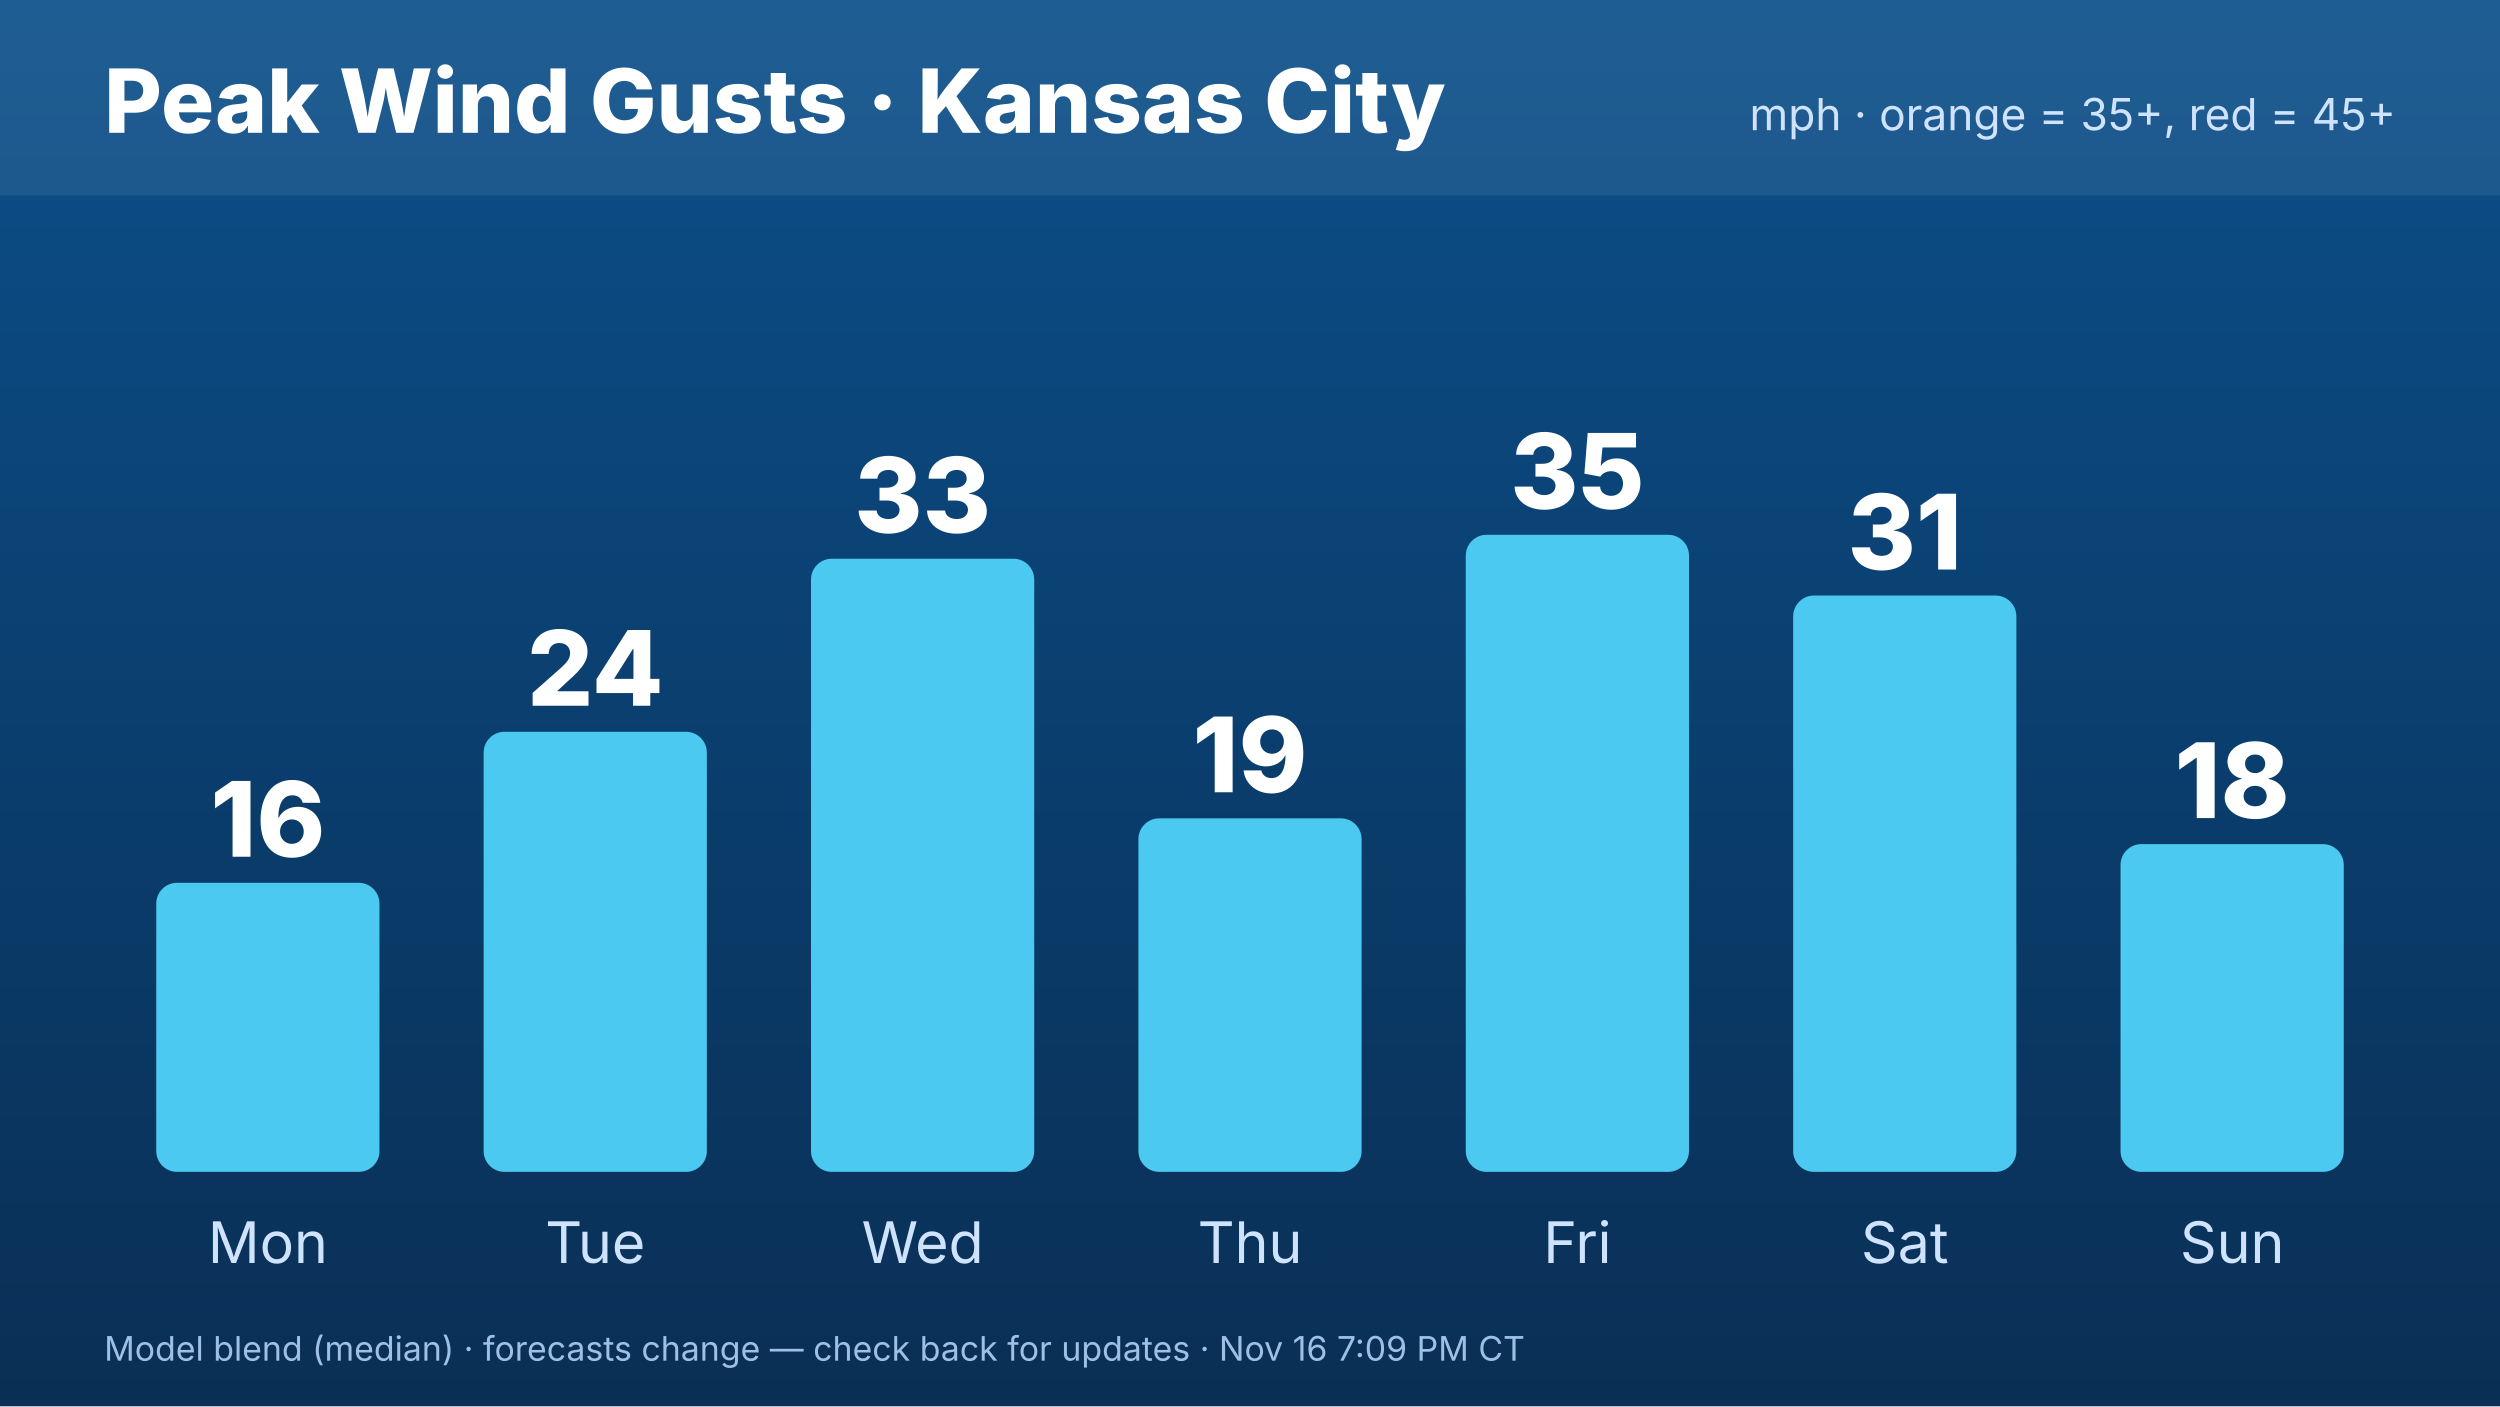
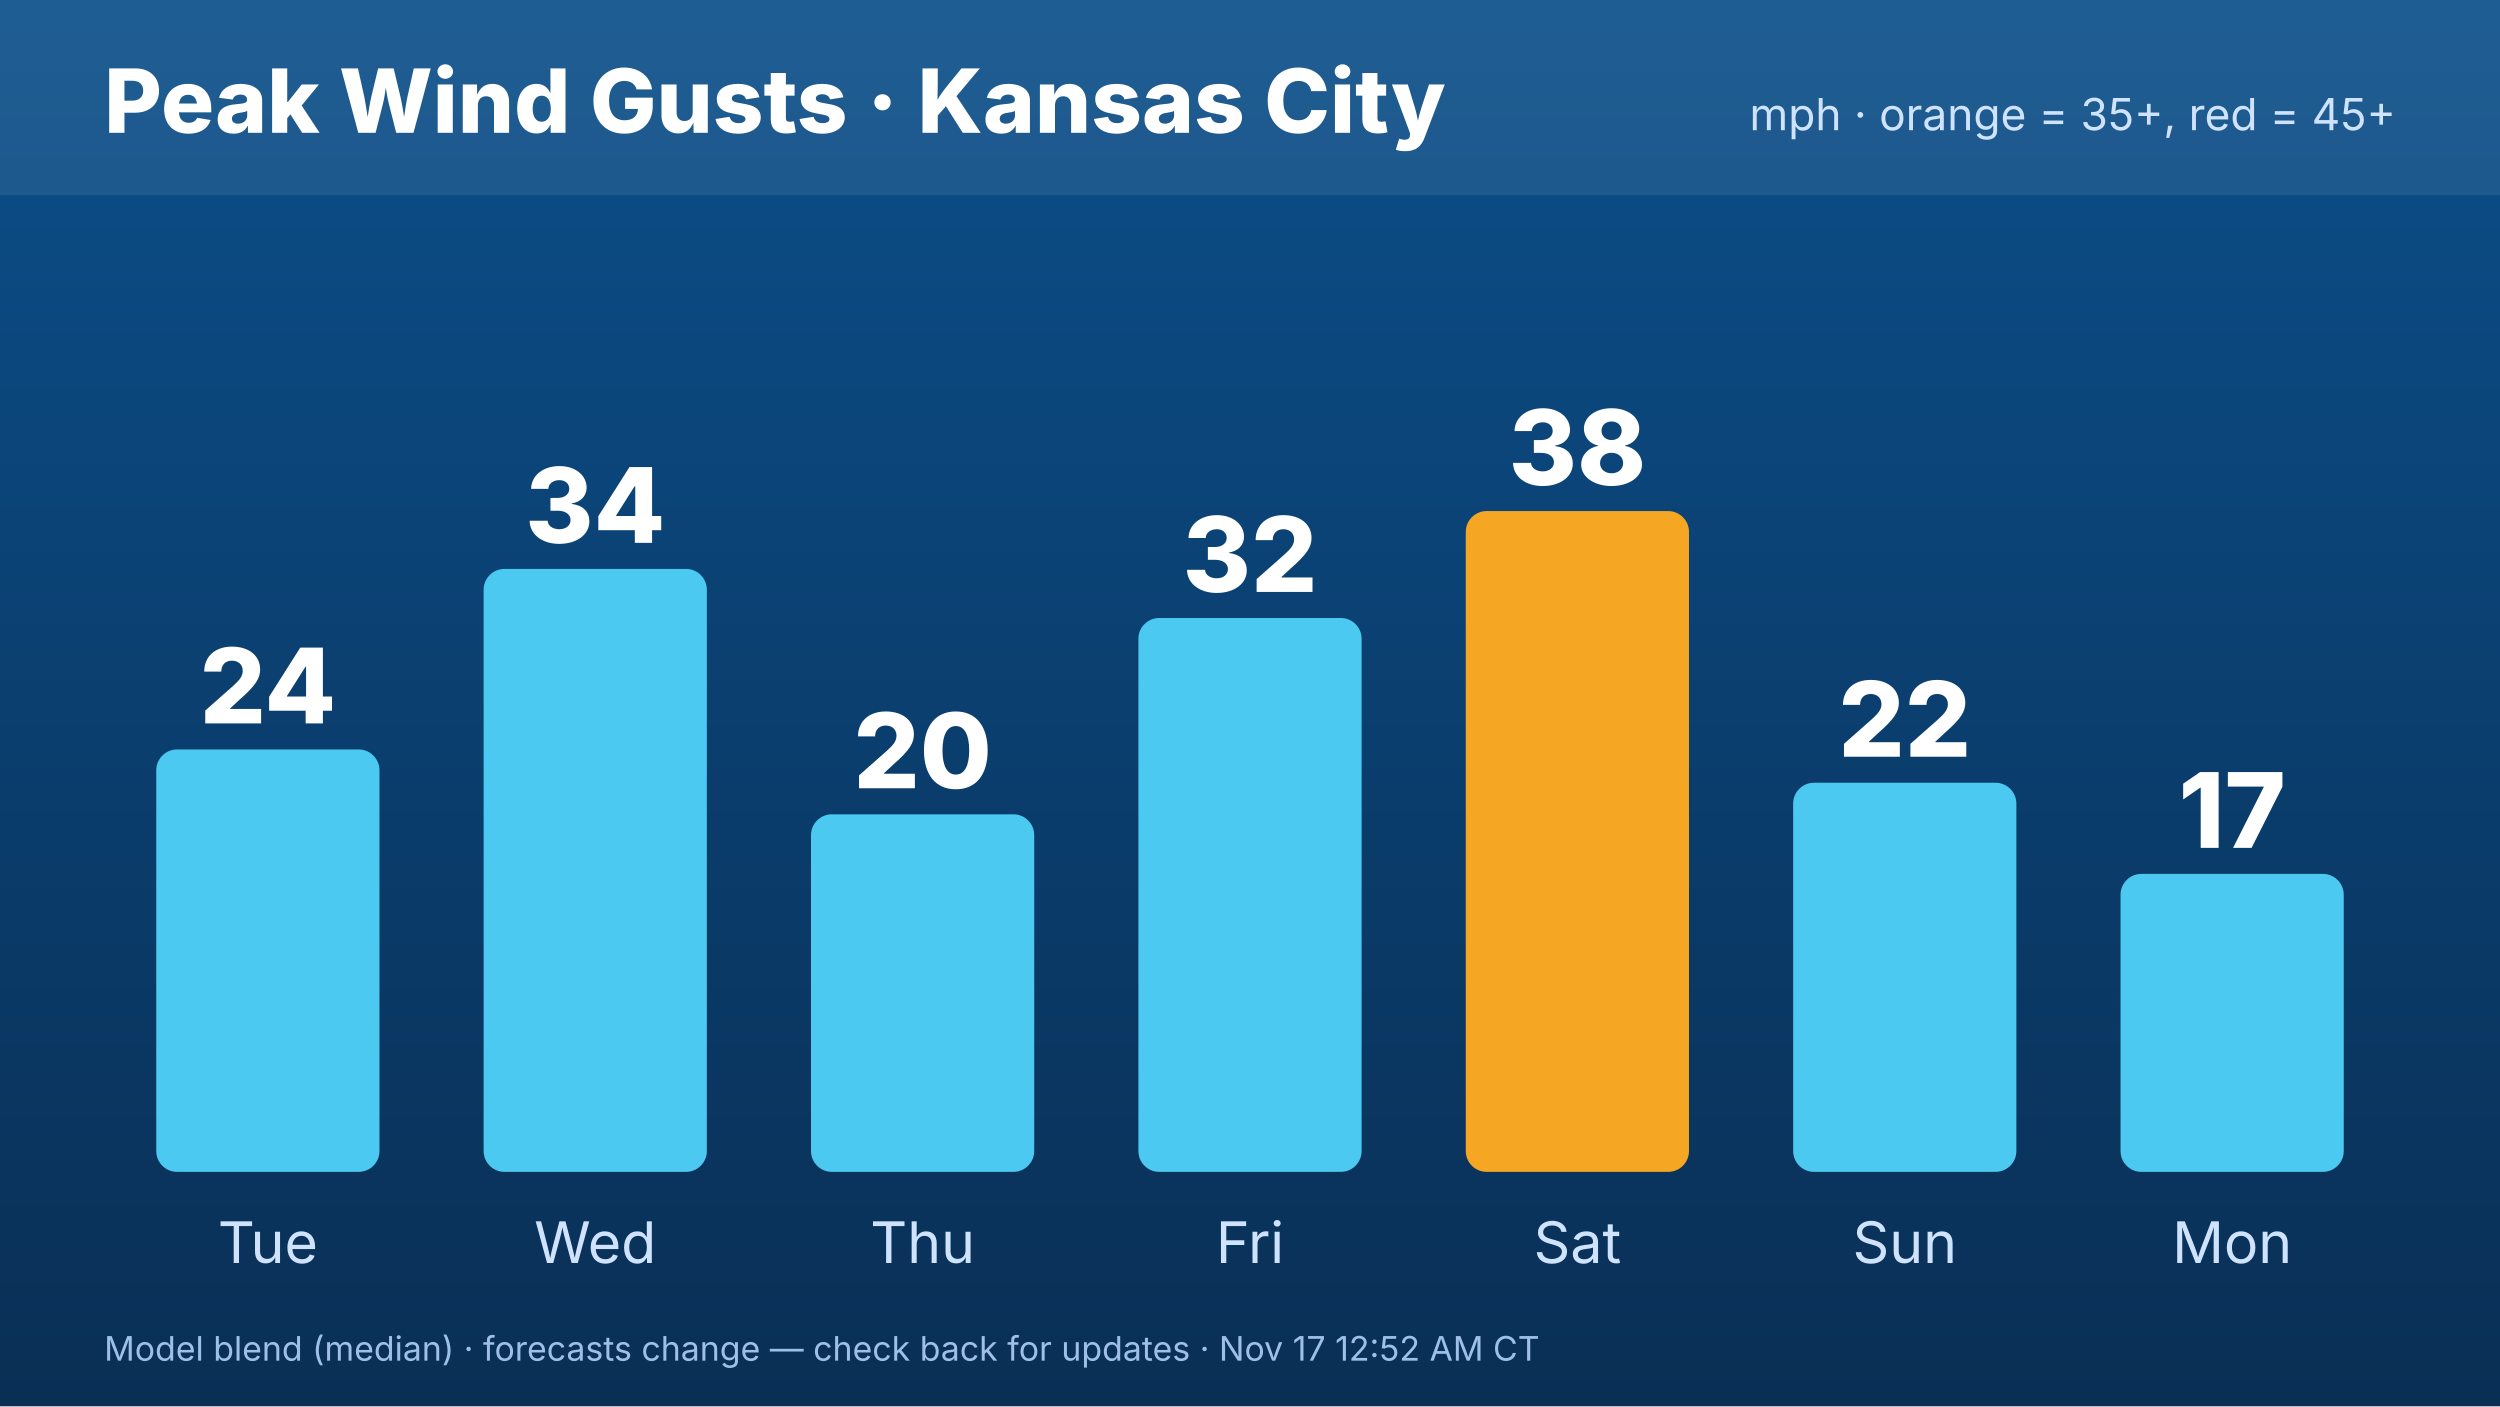
<svg xmlns="http://www.w3.org/2000/svg" width="1920" height="1080" viewBox="0 0 1920 1080" font-family="Inter,Helvetica,Arial,sans-serif">
  <defs>
    <linearGradient id="bg" x1="0" y1="0" x2="0" y2="1">
      <stop offset="0" stop-color="#0b4f8a" />
      <stop offset="1" stop-color="#0a2f55" />
    </linearGradient>
  </defs>
  <rect width="1920" height="1080" fill="url(#bg)" />
  <rect x="0" y="0" width="1920" height="150" fill="#ffffff" opacity=".08" />
  <text x="80" y="102" font-size="68" font-weight="800" fill="#fff">Peak Wind Gusts · Kansas City</text>
  <text x="1840" y="100" font-size="34" fill="#cfe3ff" text-anchor="end">mph · orange = 35+, red = 45+</text>
-   <rect x="120.0" y="677.98" width="171.429" height="222.02" rx="16" fill="#4cc9f0" />
-   <text x="205.714" y="657.98" font-size="80" font-weight="800" fill="#fff" text-anchor="middle">16</text>
-   <text x="205.714" y="970" font-size="44" fill="#cfe3ff" text-anchor="middle">Mon</text>
-   <rect x="371.429" y="562.02" width="171.429" height="337.98" rx="16" fill="#4cc9f0" />
-   <text x="457.143" y="542.02" font-size="80" font-weight="800" fill="#fff" text-anchor="middle">24</text>
-   <text x="457.143" y="970" font-size="44" fill="#cfe3ff" text-anchor="middle">Tue</text>
-   <rect x="622.857" y="429.091" width="171.429" height="470.909" rx="16" fill="#4cc9f0" />
-   <text x="708.571" y="409.091" font-size="80" font-weight="800" fill="#fff" text-anchor="middle">33</text>
-   <text x="708.571" y="970" font-size="44" fill="#cfe3ff" text-anchor="middle">Wed</text>
-   <rect x="874.286" y="628.485" width="171.429" height="271.515" rx="16" fill="#4cc9f0" />
-   <text x="960" y="608.485" font-size="80" font-weight="800" fill="#fff" text-anchor="middle">19</text>
-   <text x="960" y="970" font-size="44" fill="#cfe3ff" text-anchor="middle">Thu</text>
-   <rect x="1125.714" y="410.707" width="171.429" height="489.293" rx="16" fill="#4cc9f0" />
-   <text x="1211.429" y="390.707" font-size="80" font-weight="800" fill="#fff" text-anchor="middle">35</text>
-   <text x="1211.429" y="970" font-size="44" fill="#cfe3ff" text-anchor="middle">Fri</text>
-   <rect x="1377.143" y="457.374" width="171.429" height="442.626" rx="16" fill="#4cc9f0" />
-   <text x="1462.857" y="437.374" font-size="80" font-weight="800" fill="#fff" text-anchor="middle">31</text>
-   <text x="1462.857" y="970" font-size="44" fill="#cfe3ff" text-anchor="middle">Sat</text>
-   <rect x="1628.571" y="648.283" width="171.429" height="251.717" rx="16" fill="#4cc9f0" />
-   <text x="1714.286" y="628.283" font-size="80" font-weight="800" fill="#fff" text-anchor="middle">18</text>
-   <text x="1714.286" y="970" font-size="44" fill="#cfe3ff" text-anchor="middle">Sun</text>
-   <text x="80" y="1045" font-size="26" fill="#9fc0e6">Model blend (median) · forecasts change — check back for updates · Nov 16 7:09 PM CT</text>
+   <rect x="120.0" y="575.577" width="171.429" height="324.423" rx="16" fill="#4cc9f0" />
+   <text x="205.714" y="555.577" font-size="80" font-weight="800" fill="#fff" text-anchor="middle">24</text>
+   <text x="205.714" y="970" font-size="44" fill="#cfe3ff" text-anchor="middle">Tue</text>
+   <rect x="371.429" y="436.923" width="171.429" height="463.077" rx="16" fill="#4cc9f0" />
+   <text x="457.143" y="416.923" font-size="80" font-weight="800" fill="#fff" text-anchor="middle">34</text>
+   <text x="457.143" y="970" font-size="44" fill="#cfe3ff" text-anchor="middle">Wed</text>
+   <rect x="622.857" y="625.385" width="171.429" height="274.615" rx="16" fill="#4cc9f0" />
+   <text x="708.571" y="605.385" font-size="80" font-weight="800" fill="#fff" text-anchor="middle">20</text>
+   <text x="708.571" y="970" font-size="44" fill="#cfe3ff" text-anchor="middle">Thu</text>
+   <rect x="874.286" y="474.615" width="171.429" height="425.385" rx="16" fill="#4cc9f0" />
+   <text x="960" y="454.615" font-size="80" font-weight="800" fill="#fff" text-anchor="middle">32</text>
+   <text x="960" y="970" font-size="44" fill="#cfe3ff" text-anchor="middle">Fri</text>
+   <rect x="1125.714" y="392.5" width="171.429" height="507.5" rx="16" fill="#f5a623" />
+   <text x="1211.429" y="372.5" font-size="80" font-weight="800" fill="#fff" text-anchor="middle">38</text>
+   <text x="1211.429" y="970" font-size="44" fill="#cfe3ff" text-anchor="middle">Sat</text>
+   <rect x="1377.143" y="601.154" width="171.429" height="298.846" rx="16" fill="#4cc9f0" />
+   <text x="1462.857" y="581.154" font-size="80" font-weight="800" fill="#fff" text-anchor="middle">22</text>
+   <text x="1462.857" y="970" font-size="44" fill="#cfe3ff" text-anchor="middle">Sun</text>
+   <rect x="1628.571" y="671.154" width="171.429" height="228.846" rx="16" fill="#4cc9f0" />
+   <text x="1714.286" y="651.154" font-size="80" font-weight="800" fill="#fff" text-anchor="middle">17</text>
+   <text x="1714.286" y="970" font-size="44" fill="#cfe3ff" text-anchor="middle">Mon</text>
+   <text x="80" y="1045" font-size="26" fill="#9fc0e6">Model blend (median) · forecasts change — check back for updates · Nov 17 12:52 AM CT</text>
</svg>
